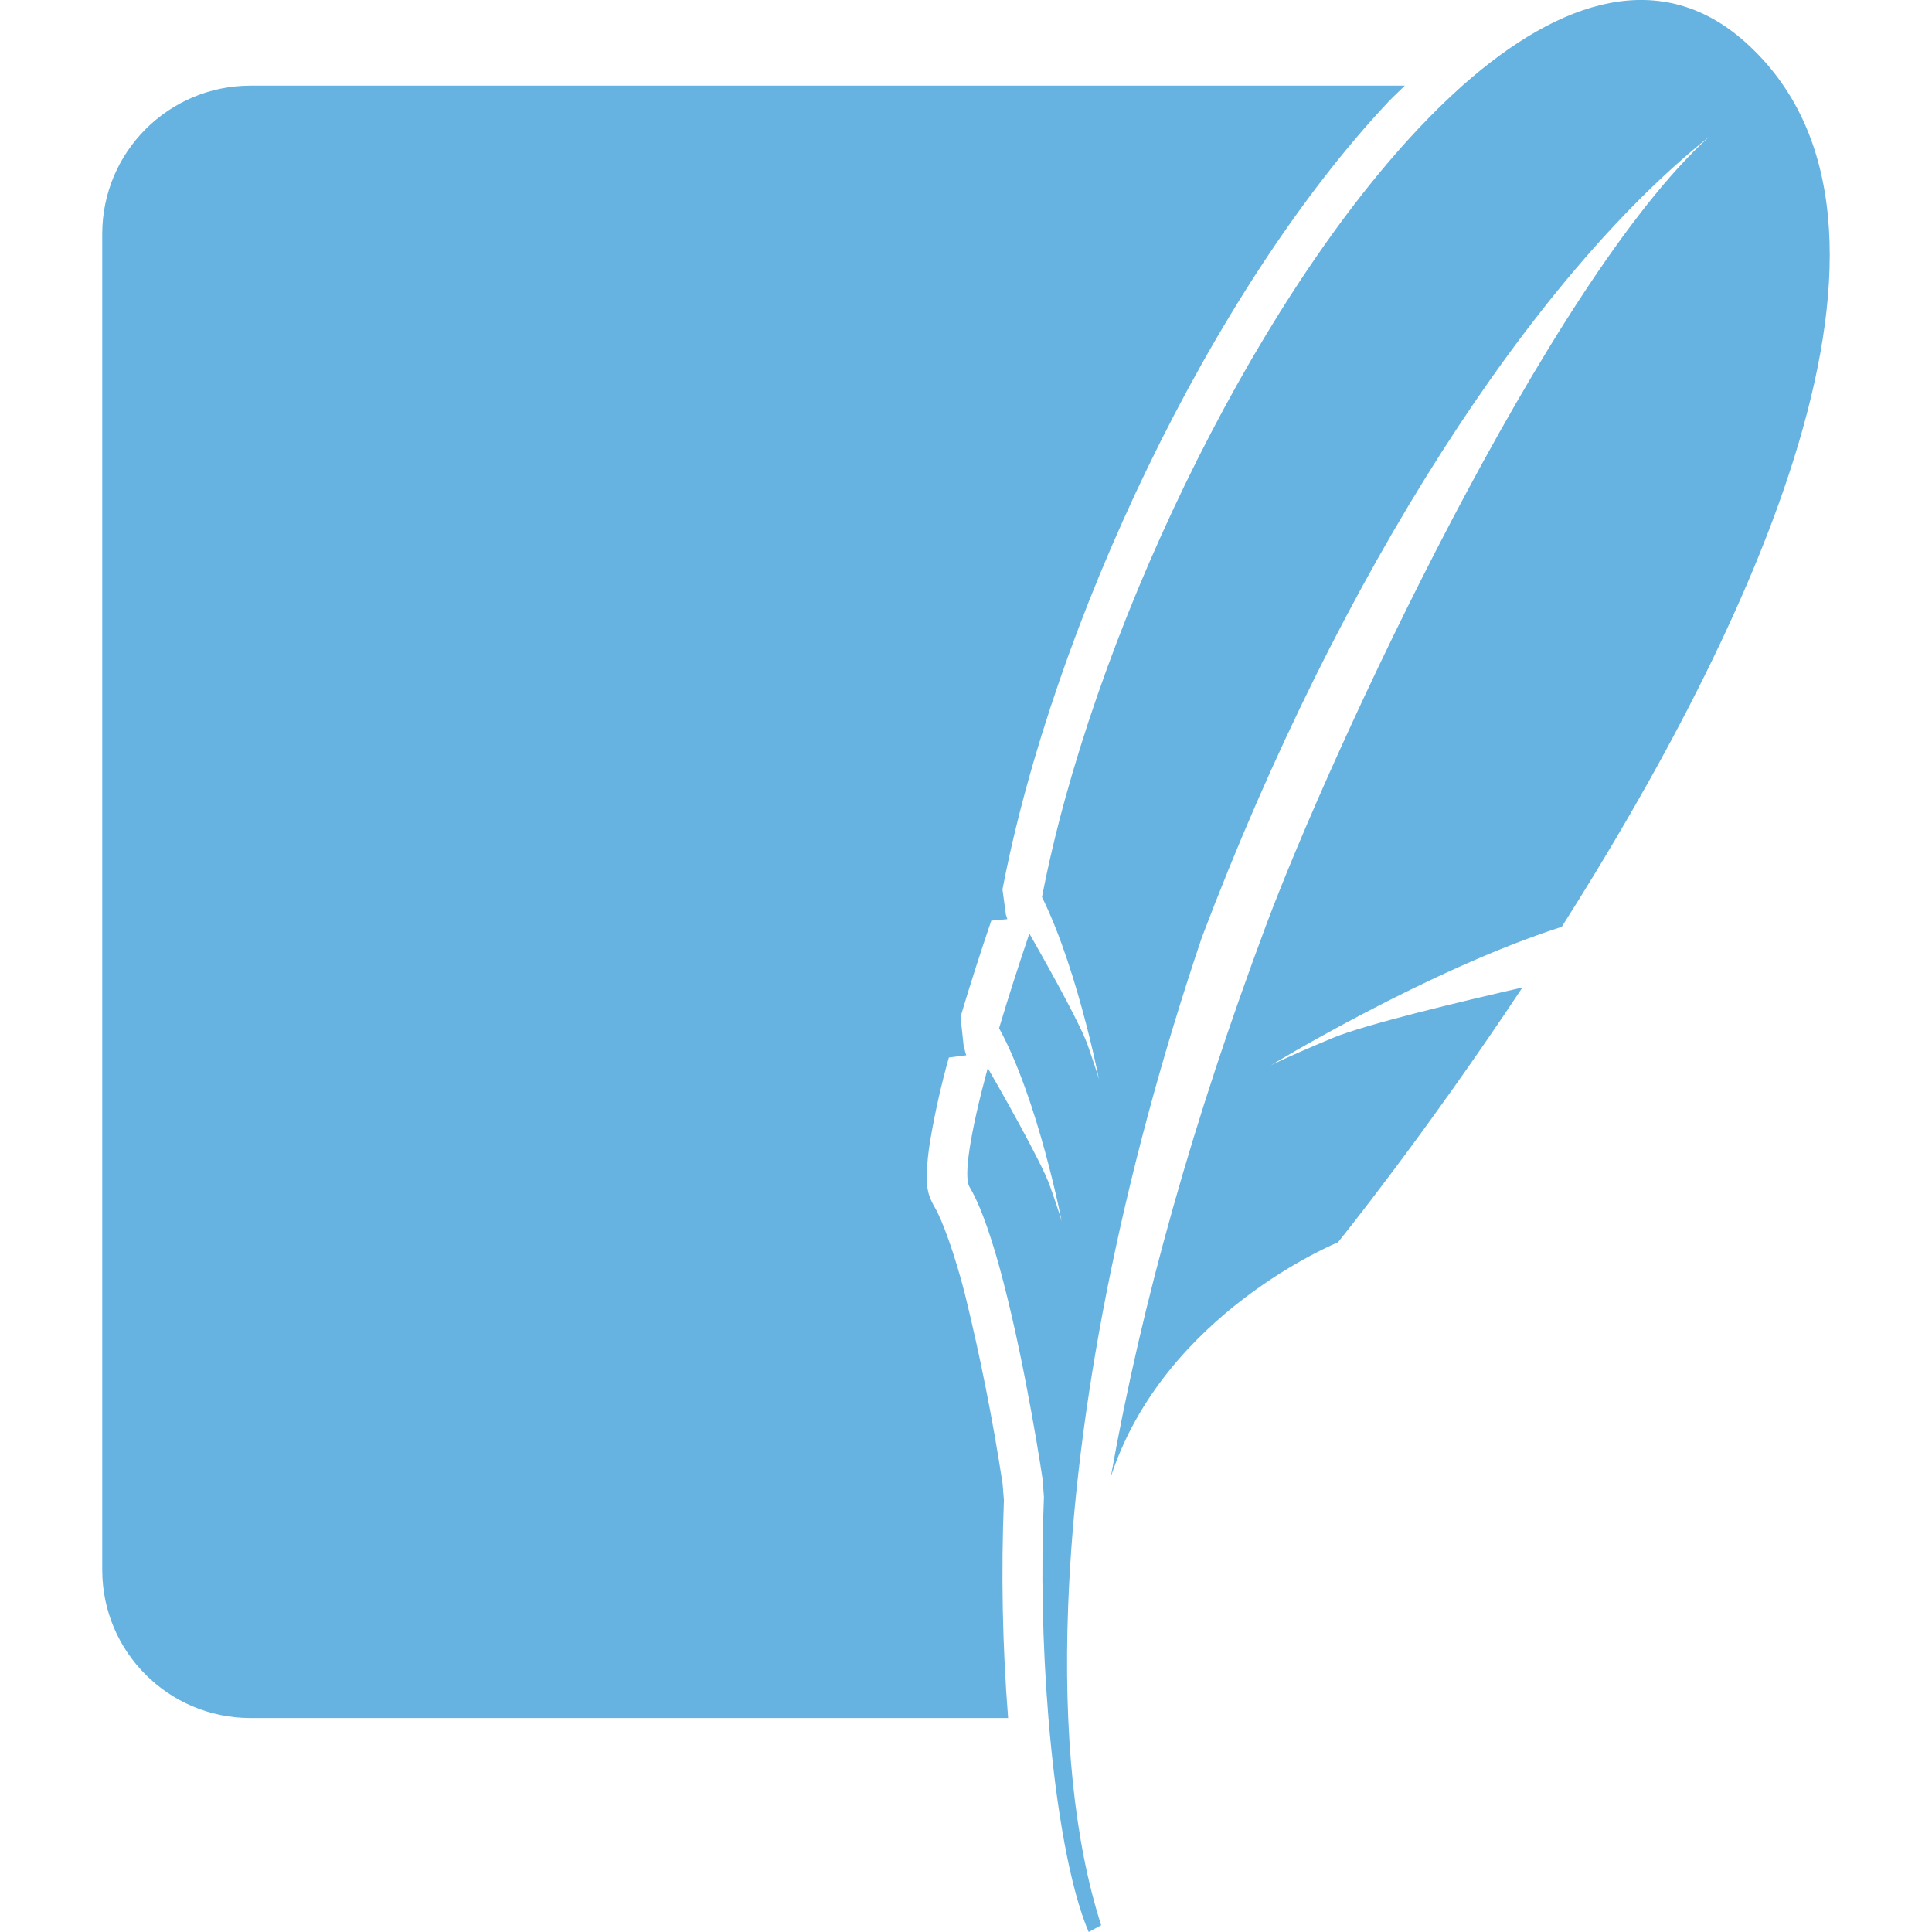
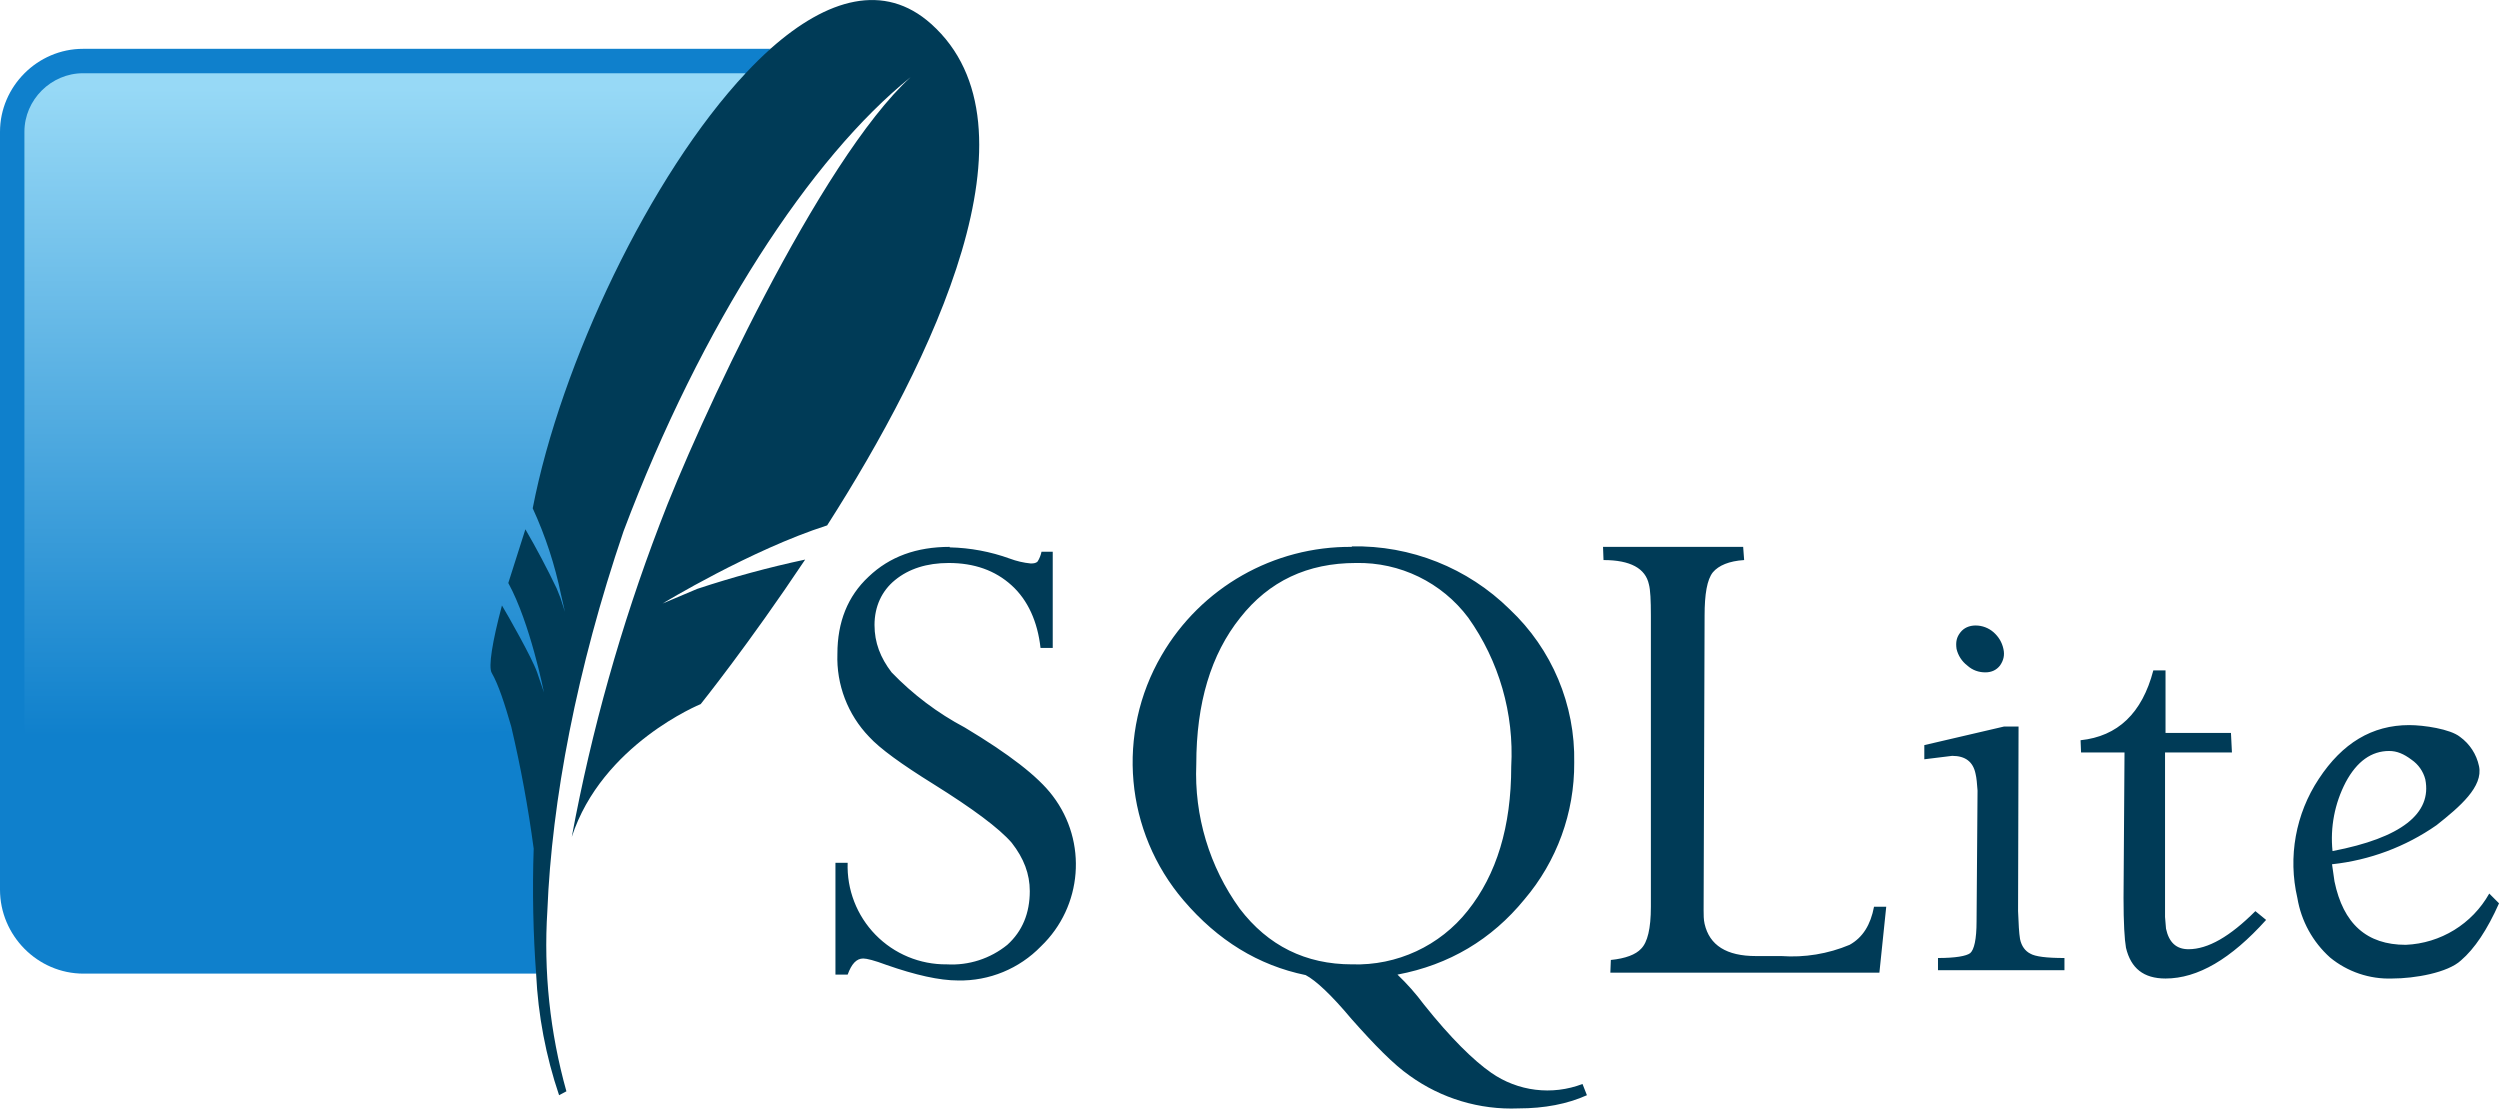
- <svg xmlns="http://www.w3.org/2000/svg" fill="#66B3E2" role="img" viewBox="0 0 24 24">
-   <path d="M21.678.521c-1.032-.92-2.28-.55-3.513.544a8.71 8.71 0 0 0-.547.535c-2.109 2.237-4.066 6.38-4.674 9.544.237.48.422 1.093.544 1.561a13.044 13.044 0 0 1 .164.703s-.019-.071-.096-.296l-.05-.146a1.689 1.689 0 0 0-.033-.08c-.138-.32-.518-.995-.686-1.289-.143.423-.27.818-.376 1.176.484.884.778 2.4.778 2.4s-.025-.099-.147-.442c-.107-.303-.644-1.244-.772-1.464-.217.804-.304 1.346-.226 1.478.152.256.296.698.422 1.186.286 1.1.485 2.44.485 2.44l.017.224a22.41 22.41 0 0 0 .056 2.748c.095 1.146.273 2.13.5 2.657l.155-.084c-.334-1.038-.47-2.399-.41-3.967.09-2.398.642-5.29 1.661-8.304 1.723-4.55 4.113-8.201 6.3-9.945-1.993 1.8-4.692 7.63-5.5 9.788-.904 2.416-1.545 4.684-1.931 6.857.666-2.037 2.821-2.912 2.821-2.912s1.057-1.304 2.292-3.166c-.74.169-1.955.458-2.362.629-.6.251-.762.337-.762.337s1.945-1.184 3.613-1.72C21.695 7.9 24.195 2.767 21.678.521m-18.573.543A1.842 1.842 0 0 0 1.27 2.9v16.608a1.84 1.84 0 0 0 1.835 1.834h9.418a22.953 22.953 0 0 1-.052-2.707c-.006-.062-.011-.141-.016-.2a27.01 27.01 0 0 0-.473-2.378c-.121-.47-.275-.898-.369-1.057-.116-.197-.098-.31-.097-.432 0-.12.015-.245.037-.386a9.98 9.98 0 0 1 .234-1.045l.217-.028c-.017-.035-.014-.065-.031-.097l-.041-.381a32.8 32.8 0 0 1 .382-1.194l.2-.019c-.008-.016-.01-.038-.018-.053l-.043-.316c.63-3.28 2.587-7.443 4.8-9.791.066-.069.133-.128.198-.194Z" />
+ <svg xmlns="http://www.w3.org/2000/svg" preserveAspectRatio="xMidYMid" viewBox="0 0 512 228">
+   <defs>
+     <linearGradient x1="57.7%" y1="2%" x2="57.7%" y2="94.4%" id="a">
+       <stop stop-color="#97D9F6" offset="0%" />
+       <stop stop-color="#0F80CC" offset="92%" />
+       <stop stop-color="#0F80CC" offset="100%" />
+     </linearGradient>
+   </defs>
+   <path d="M194.5 112c-6.8 0-12.3 2-16.6 6.1-4.3 4-6.4 9.3-6.4 15.8a23.3 23.3 0 0 0 6.5 17c2.2 2.4 6.6 5.6 13.2 9.7 8 5 13.4 9 16 12 2.5 3.2 3.7 6.4 3.7 9.9 0 4.5-1.5 8.2-4.6 11a18 18 0 0 1-12.4 4 20.1 20.1 0 0 1-20.3-20.8h-2.5v22.9h2.5c.8-2.2 1.8-3.3 3.2-3.3.7 0 2.3.4 4.7 1.3 6 2.1 10.9 3.2 14.7 3.2a23 23 0 0 0 17-7 23.2 23.2 0 0 0 2.4-30.8c-3-4-9-8.6-18-14a59.5 59.5 0 0 1-15-11.3c-2.3-3-3.5-6.1-3.5-9.7 0-3.8 1.5-7 4.2-9.2 2.8-2.3 6.5-3.5 11-3.5 5.2 0 9.5 1.5 12.9 4.6 3.3 3 5.3 7.4 5.9 12.8h2.5V113h-2.3a6 6 0 0 1-.8 2c-.3.3-.7.4-1.4.4a17 17 0 0 1-4.3-1 38.6 38.6 0 0 0-12.3-2.3Zm82.4 0a44.6 44.6 0 0 0-39 22.2 43.5 43.5 0 0 0 4.5 50.2c7 8.2 15.3 13.3 25 15.3 2.1 1.1 5.3 4.1 9.4 9 4.7 5.3 8.6 9.3 11.9 11.6A35.6 35.6 0 0 0 311 227c5.3 0 10-.9 14-2.7l-.9-2.3a20.1 20.1 0 0 1-18.7-2.3c-3.6-2.5-8.3-7.1-13.8-14a47.6 47.6 0 0 0-5.4-6.1c10.6-2 19.3-7.2 26-15.4a42.8 42.8 0 0 0 10.2-28 42 42 0 0 0-13.2-31.4 44.8 44.8 0 0 0-32.4-12.9Zm51.4 0 .1 2.7c5.5 0 8.6 1.7 9.3 5 .3 1.1.4 3.3.4 6.4v59.6c0 4.5-.7 7.3-2 8.6-1.1 1.2-3.2 2-6.2 2.3l-.1 2.6h55.1l1.4-13.5h-2.5c-.7 3.7-2.3 6.3-5 7.8a30.5 30.5 0 0 1-14 2.3h-5.2c-6 0-9.5-2.2-10.5-6.6-.2-.9-.2-1.8-.2-2.8l.2-60.3c0-4.4.5-7.4 1.7-8.9 1.2-1.4 3.3-2.3 6.4-2.5l-.2-2.7h-28.7Zm-50.6 3.3a28 28 0 0 1 23 11.2 48 48 0 0 1 8.8 30.5c0 12.3-3 22.1-8.9 29.5a29 29 0 0 1-23.7 11c-9.5 0-17.2-3.8-23-11.4a47.1 47.1 0 0 1-8.9-29.6c0-12.5 3-22.5 9-30 5.9-7.5 13.8-11.2 23.7-11.2Zm126.9 12.8c-1.3 0-2.4.5-3.1 1.4-.8 1-1 2-.8 3.4a6 6 0 0 0 2.2 3.4c1.1 1 2.4 1.4 3.7 1.4 1.3 0 2.3-.5 3-1.4.7-1 1-2.1.7-3.4-.3-1.4-1-2.5-2-3.4a5.6 5.6 0 0 0-3.7-1.4Zm36.4 9.2c-2.3 8.8-7.3 13.5-14.9 14.3l.1 2.5h8.9l-.2 29.8c0 5.1.2 8.5.5 10.2 1 4.2 3.6 6.3 8.1 6.3 6.6 0 13.4-4 20.6-12l-2.2-1.8c-5.2 5.2-9.7 7.8-13.7 7.8-2.5 0-4-1.4-4.6-4.2l-.2-2.4v-33.7h13.7l-.2-4h-13.4v-12.8H441Zm52.4 11.2c-7.6 0-13.7 3.7-18.5 11a31.3 31.3 0 0 0-4.4 24.4 21 21 0 0 0 6.7 12.2 19 19 0 0 0 12.7 4.3c4.7 0 11.4-1.2 14.1-3.7 2.8-2.4 5.4-6.3 7.8-11.7l-2-2a20.6 20.6 0 0 1-17.1 10.5c-8 0-12.8-4.3-14.6-13l-.5-3.5a46 46 0 0 0 21.4-8c4.8-3.8 9.6-7.9 8.7-12.1a9.9 9.9 0 0 0-3.9-6c-2-1.6-7.4-2.4-10.4-2.4Zm-83 .3-16.3 3.8v2.9l5.7-.7c2.7 0 4.3 1.2 4.8 3.7.2.8.3 2 .4 3.4l-.2 26.8c0 3.7-.5 5.8-1.3 6.5-.8.6-3 1-6.6 1v2.5h25.9v-2.5c-3.7 0-6-.3-7-.9-1-.5-1.8-1.5-2.1-3-.2-1.2-.3-3.1-.4-5.7l.1-37.8h-3Zm78.9 5c1.6 0 3 .6 4.6 1.8a7 7 0 0 1 2.8 4c1.4 7-4.9 12-19 14.7a25 25 0 0 1 2.7-14.1c2.3-4.3 5.3-6.4 8.9-6.4Z" fill="#003B57" />
+   <path d="M157.9 10H17C7.7 10 0 17.7 0 27v155.2c0 9.4 7.7 17.2 17.1 17.2h92.7c-1-46.2 14.7-135.7 48-189.5Z" fill="#0F80CC" />
+   <path d="M152.8 15H17C10.5 15 5 20.4 5 27V171c30.7-11.8 76.8-22 108.7-21.5a989.7 989.7 0 0 1 39-134.5Z" fill="url(#a)" />
+   <path d="M190.7 4.9c-9.6-8.6-21.3-5.2-32.8 5a81.4 81.4 0 0 0-5.1 5c-19.7 21-38 59.7-43.7 89.2a81.5 81.5 0 0 1 5.8 17.7l.8 3.5-.9-2.8a173.8 173.8 0 0 0-.8-2 172 172 0 0 0-6.4-12.1l-3.5 11c4.5 8.2 7.3 22.4 7.3 22.4l-1.4-4.1c-1-2.9-6-11.7-7.2-13.7-2 7.5-2.8 12.6-2.1 13.8 1.4 2.4 2.7 6.5 4 11a257.6 257.6 0 0 1 4.6 25c-.3 8.6-.1 17.6.5 25.7a91 91 0 0 0 4.7 24.8l1.5-.8a111 111 0 0 1-3.9-37c.9-22.5 6-49.5 15.6-77.7 16-42.5 38.4-76.6 58.8-93-18.6 17-43.8 71.4-51.4 91.6a365.7 365.7 0 0 0-18 64c6.2-19 26.4-27.2 26.4-27.2s9.8-12.2 21.4-29.6a210 210 0 0 0-22.1 6l-7.1 3s18.1-11 33.7-16C191 73.8 214.2 25.9 190.7 4.9" fill="#003B57" />
</svg>
